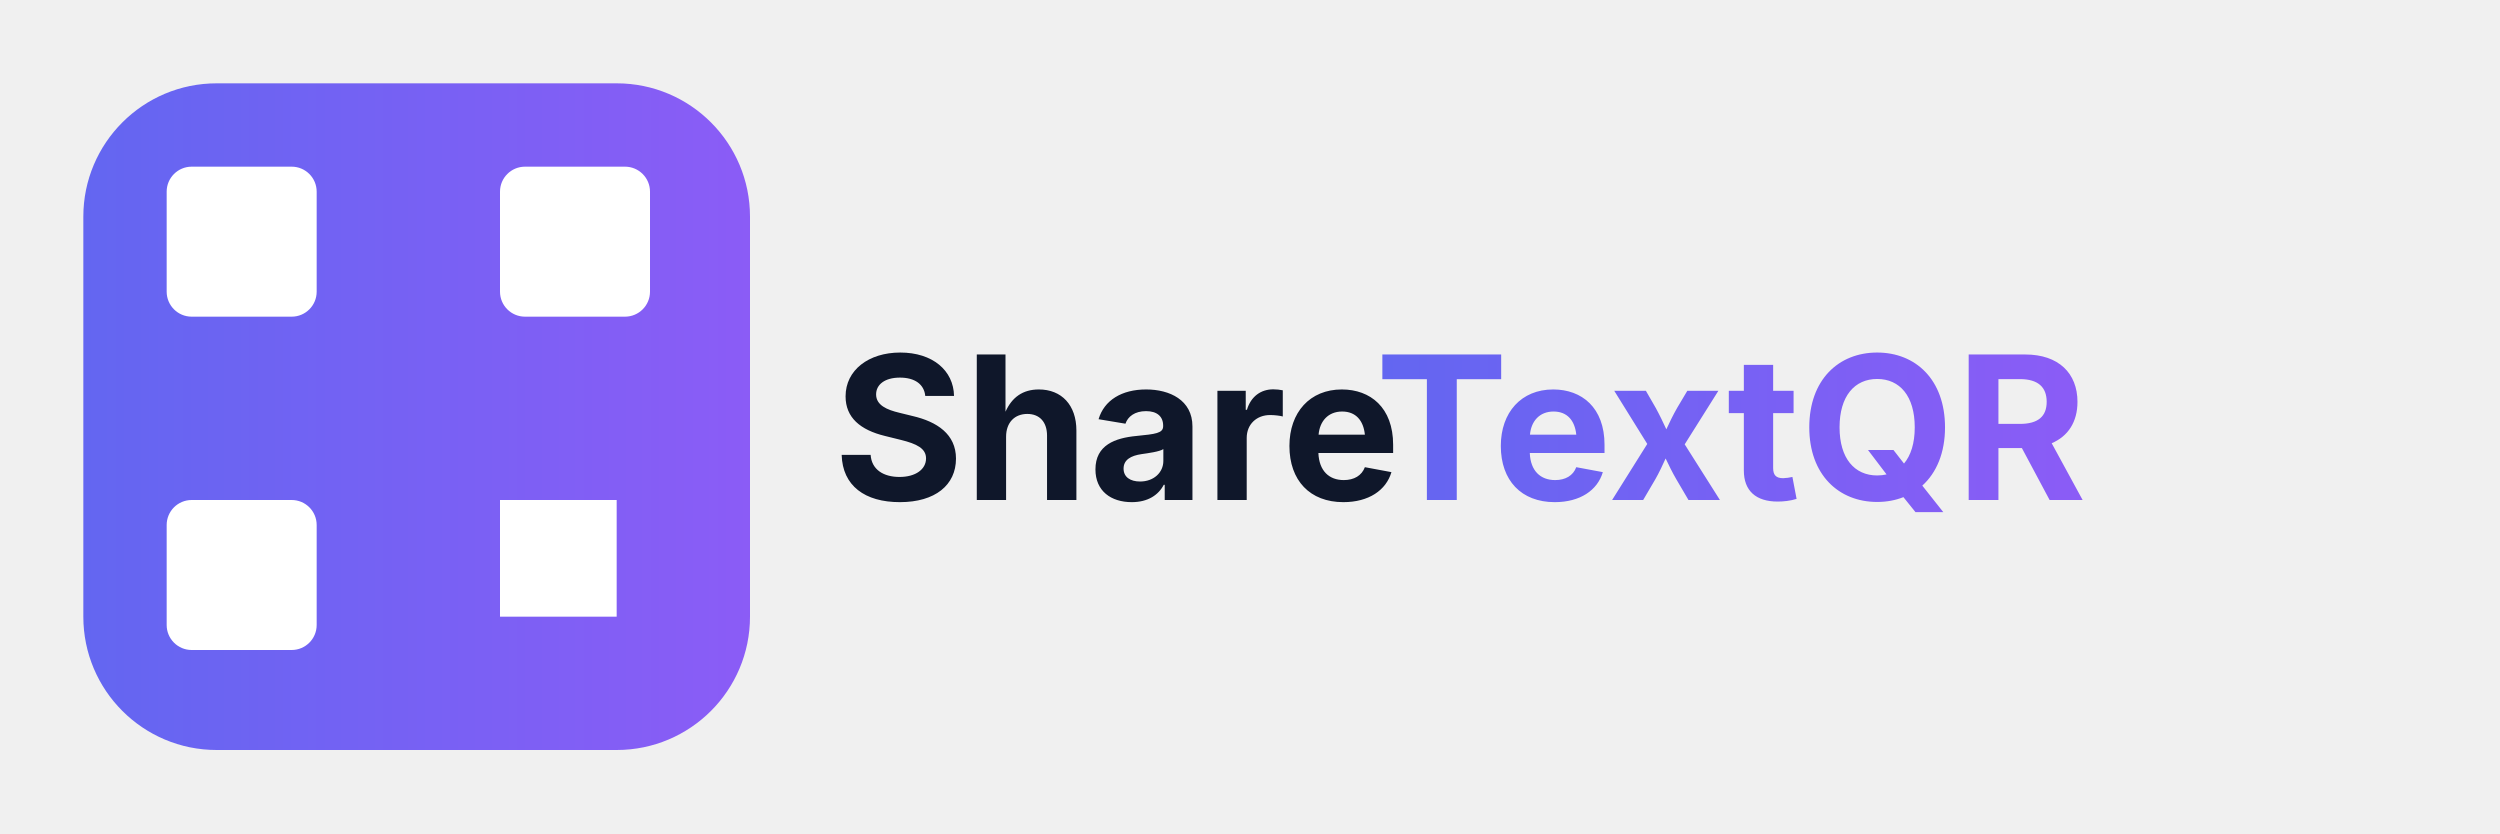
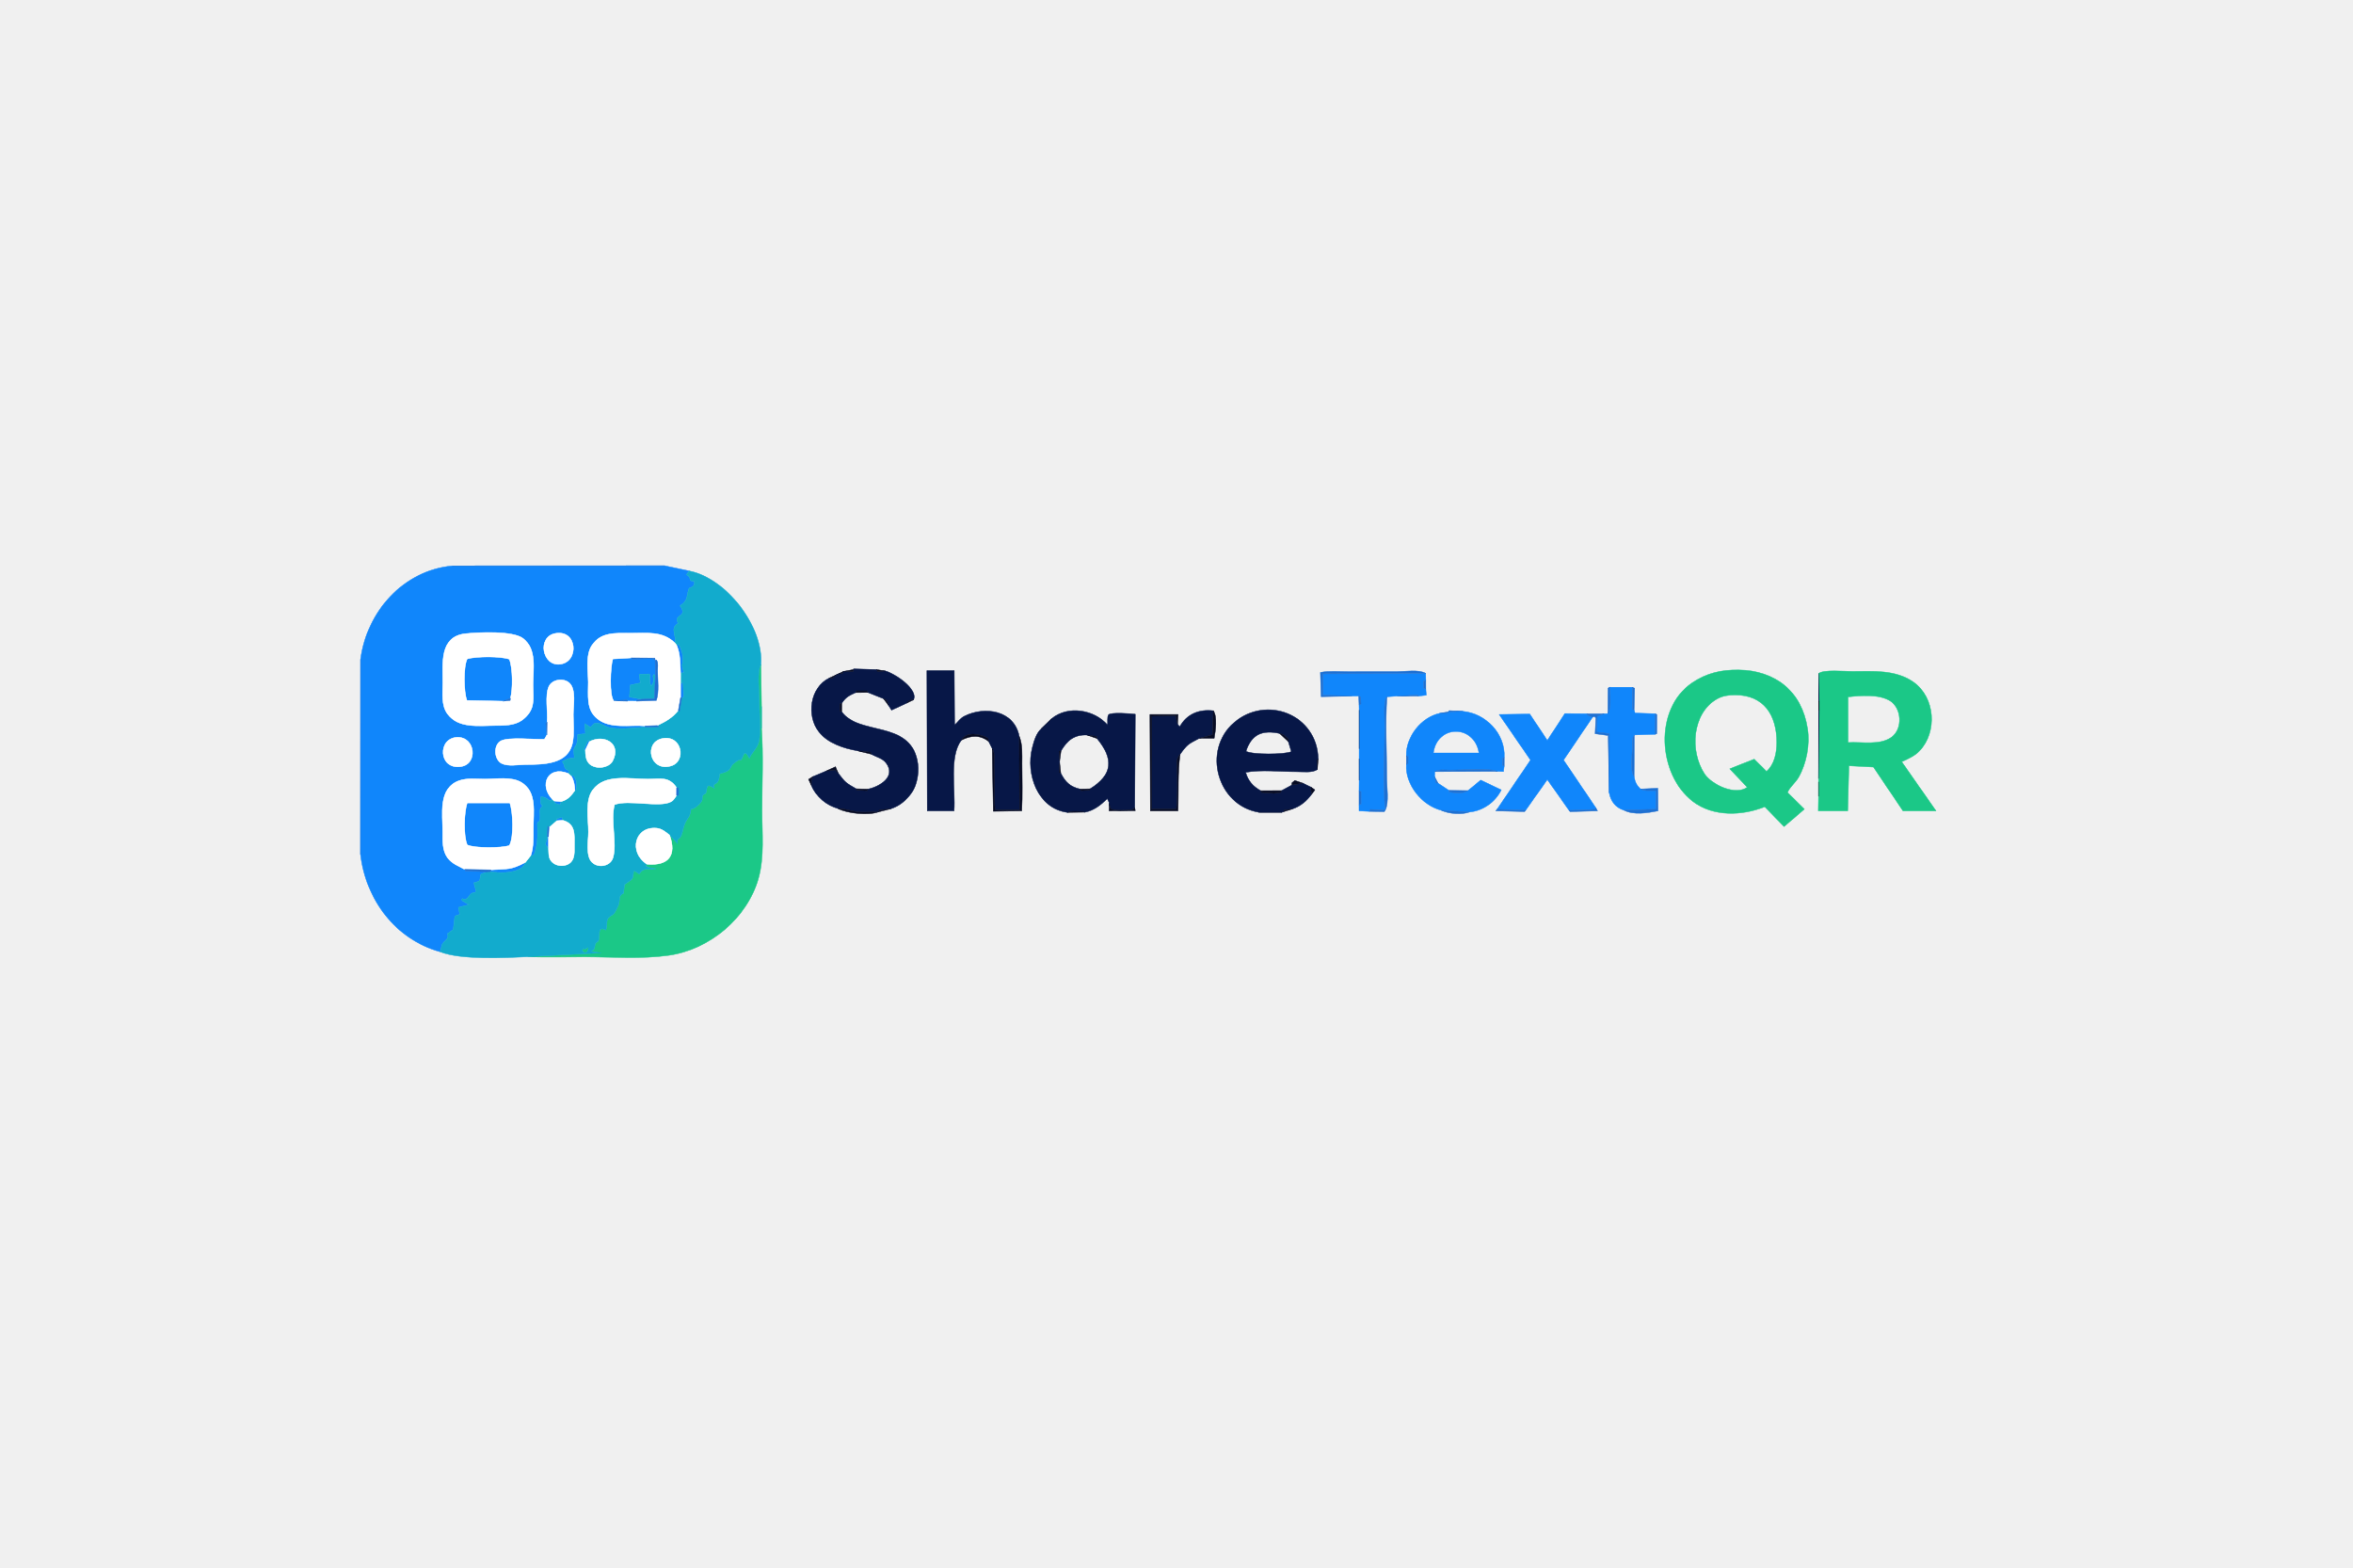
- <svg xmlns="http://www.w3.org/2000/svg" width="600" height="200" viewBox="0 0 600 200">
-   <defs>
-     <linearGradient id="g2" x1="0" x2="1">
-       <stop offset="0" stop-color="#6366F1" />
-       <stop offset="1" stop-color="#8B5CF6" />
-     </linearGradient>
-   </defs>
-   <rect x="20" y="20" width="160" height="160" rx="32" fill="url(#g2)" />
-   <g transform="translate(40,40)" fill="#fff">
-     <rect x="0" y="0" width="36" height="36" rx="6" />
-     <rect x="0" y="80" width="36" height="36" rx="6" />
-     <rect x="80" y="0" width="36" height="36" rx="6" />
-     <rect x="80" y="80" width="28" height="28" />
-   </g>
-   <text x="200" y="120" font-family="Inter, system-ui, -apple-system, 'Segoe UI', Roboto, 'Helvetica Neue', Arial" font-size="48" font-weight="700" fill="#0f172a">Share</text>
-   <text x="330" y="120" font-family="Inter, system-ui, -apple-system, 'Segoe UI', Roboto, 'Helvetica Neue', Arial" font-size="48" font-weight="700" fill="url(#g2)">TextQR</text>
+ <svg xmlns="http://www.w3.org/2000/svg" viewBox="0 0 1342 894" width="1342" height="894">
+   <path d="M258.01 322.73C298.4 322.71 338.78 322.69 379.17 322.68C383.83 323.67 388.49 324.67 393.14 325.66C392.6 326.36 392.05 327.06 391.5 327.76C395.07 329.66 392 331.53 395.85 331.5C396.48 333.53 395.34 334.76 393 335.5C391.28 340.04 392.79 342.26 387.86 345.5C392.72 352.38 383.68 349.97 386.78 355.5C381.67 358.19 386.27 363.18 384.84 366.59C377.65 359.78 368.85 361.15 359.5 361.13C351.25 361.11 342.71 360.32 337.58 368.09C333.85 373.74 335.46 382.74 335.5 389.13C335.55 396.47 334.21 404.8 340.64 409.91C348.27 415.98 359.07 413.21 368 414.04C368 414.27 368 414.51 368 414.74C361.73 415.12 354.74 416.04 348.5 415.2C345.86 414.84 343.73 412.97 341.18 412.5C337.65 411.84 338.02 414.73 336.54 414.6C336.29 414.58 334.04 412.91 333.5 412.68C333.64 414.62 333.77 416.56 333.91 418.5C332.44 418.62 330.97 418.75 329.5 418.87C329.41 420.68 329.45 422.52 328.9 424.26C328.55 425.39 327.44 426.39 327.3 427.58C327.11 429.18 327.66 430.86 327.46 432.5C324.63 432.02 323.01 433.16 320.5 434.45C321.96 435.64 321.43 436.67 322.31 438.16C322.8 439 324.69 439.22 324.72 440.38C324.73 441.05 324.27 440.58 324.06 441.11C312.53 436.45 307.09 447.8 315.12 456C312.44 457.64 312.81 454.56 308.5 454.45C308.49 455.69 308.23 457.17 308.48 458.39C308.53 458.61 309.38 459.5 309.38 459.55C309.37 459.78 308.22 461.02 308.09 461.52C307.53 463.64 308.56 466.23 307.7 468.26C307.46 468.83 307.12 468.3 306.47 469.5C306.58 474.23 306.86 479.51 305.61 484.1C305.02 486.26 304.73 488.52 302.73 487.91C304.41 482.89 304.16 477.78 304.17 472.5C304.18 463.56 306.43 451.56 297.3 446.2C291.51 442.79 282.93 444.35 276.5 444.35C271.68 444.35 266.31 443.61 261.71 445.3C249.75 449.69 252.51 464.46 252.49 474.55C252.49 479.62 252.16 484.92 255.27 489.26C257.76 492.75 261.71 493.93 265.05 495.87C265.2 496.15 265.35 496.44 265.5 496.73C269.69 496.89 273.88 497.06 278.08 497.23C276.82 497.65 275.57 498.08 274.32 498.5C272.99 502.2 275.19 502.23 270.24 503.5C270.69 505.17 271.13 506.83 271.57 508.5C270.53 509.55 270.08 508.83 268.95 509.54C267.62 510.39 267.02 512.36 265.5 512.86C264.87 513.07 263.95 512.43 263.59 512.57C263.29 512.69 263.52 513.45 263.5 513.66C264.83 514.45 266.17 515.24 267.5 516.03C265.5 516.52 263.5 517.01 261.5 517.5C261.73 518.83 261.96 520.17 262.19 521.5C261.26 521.83 260.33 522.17 259.4 522.5C259.1 525.05 258.8 527.59 258.5 530.14C257.4 530.92 256.31 531.71 255.21 532.5C256.28 535.66 253.92 536.01 252.22 538.5C251.81 539.95 251.41 541.4 251 542.85C225.42 535.75 208.61 513.01 205.61 487.27C205.63 450.2 205.64 413.13 205.65 376.05C209.17 348.97 229.91 325.32 258.01 322.73ZM265.59 361.39C250.43 362.97 252.61 378.45 252.55 389.5C252.52 395.37 251.56 402.23 255.27 407.25C261.47 415.66 273.43 413.83 282.5 413.8C287.53 413.79 293.03 413.85 297.41 410.97C300.17 409.15 302.59 406.27 303.51 403.05C304.61 399.16 304 394.52 304.01 390.5C304.03 381.8 306.32 370.16 298.33 364.13C292.38 359.65 273.1 360.61 265.59 361.39ZM316.58 361.29C306.27 363.28 309.16 380.11 319.45 378.84C330.54 377.47 329.35 358.82 316.58 361.29ZM388.17 384C387.82 378.25 388.16 373.34 385.88 367.94C386.28 367.79 386.68 367.65 387.08 367.5C389.22 371.2 390.23 375.38 389 379.5C389.33 380.83 389.67 382.17 390 383.5C389.39 383.67 388.78 383.83 388.17 384ZM291.11 398.29C289.69 398.84 288.28 399.38 286.87 399.93C280.02 399.79 273.17 399.64 266.32 399.5C264.46 395.04 264.2 379.95 266.5 375.76C271.73 374.32 285.46 374.19 290.5 375.98C292.48 380.81 292.56 393.33 291.11 398.29ZM360 375.22C360.17 375.48 360.33 375.74 360.5 376C364.17 375.84 367.83 375.68 371.5 375.53C372.22 375.8 372.94 376.08 373.66 376.36C373.72 379.28 373.77 382.19 373.83 385.11C372.36 384.48 373.02 384.59 372.41 385.5C372.88 388.1 373.01 389.2 371.5 391.31C370.06 389.43 371.01 386.91 370.5 384.39C368.52 384.42 366.54 384.46 364.56 384.5C364.78 386.17 364.99 387.83 365.21 389.5C363.3 389.91 361.4 390.31 359.5 390.72C359.32 392.98 359.14 395.24 358.96 397.5C361.32 397.94 363.68 398.37 366.04 398.81C365.19 398.92 364.35 399.04 363.5 399.15C363.33 399.4 363.17 399.66 363 399.92C361.33 399.92 359.67 399.91 358 399.91C357.83 399.68 357.67 399.44 357.5 399.21C355.02 399.38 352.53 399.54 350.05 399.71C347.35 396.58 348.17 380.04 349.5 375.83C353 375.62 356.5 375.42 360 375.22ZM813.09 384C813.12 385.33 813.15 386.67 813.18 388C812.76 388.17 812.35 388.33 811.94 388.5C811.97 389.83 812 391.17 812.03 392.5C812.41 392.67 812.8 392.83 813.19 393C813.28 394.17 813.37 395.33 813.46 396.5C811.97 396.67 810.49 396.84 809 397.01C808.83 396.81 808.67 396.61 808.5 396.41C804.63 396.6 800.77 396.79 796.9 396.98C794.94 397.13 792.98 397.27 791.02 397.42C788.77 399.82 789.83 410.58 789.81 414.5C789.71 430.16 788.57 446.51 790.06 462.06C787.21 461.93 784.35 461.8 781.5 461.67C781.33 462.04 781.17 462.42 781 462.79C779.05 462.7 777.1 462.6 775.14 462.5C775.14 461.33 775.13 460.17 775.13 459C775.5 458.83 775.88 458.67 776.26 458.5C776.26 456.17 776.25 453.83 776.25 451.5C775.88 451.33 775.5 451.17 775.13 451C775.15 449 775.17 447 775.19 445C775.19 440.95 775.19 436.9 775.18 432.84C775.19 430.9 775.19 428.95 775.19 427C775.19 419.68 775.19 412.35 775.19 405.03C775.17 404.02 775.15 403.01 775.13 402C775.49 401.83 775.85 401.67 776.21 401.5C776.15 400.17 776.09 398.83 776.03 397.5C775.66 397.32 775.29 397.14 774.93 396.96C773.62 396.97 772.31 396.98 771 396.99C765.5 396.81 760 396.62 754.5 396.44C754.5 392.39 754.5 388.35 754.5 384.3C774.03 384.2 793.56 384.1 813.09 384ZM312 411.86C311.77 412.07 311.53 412.29 311.3 412.5C311.51 414.71 311.72 416.92 311.92 419.14C311.45 419.95 310.97 420.77 310.5 421.59C304.56 421.87 290.68 420.23 285.89 422.44C281.27 424.57 281.7 433.23 286.07 435.42C289.81 437.31 295.44 436.14 299.5 436.1C309.64 436 324.23 436.27 326.64 423.26C327.58 418.17 326.99 412.65 326.98 407.5C326.97 402.56 328.75 393.39 324.84 389.64C321.56 386.48 315 387.38 313.03 391.52C310.64 396.55 312.58 406.11 312 411.86ZM388.86 398.06C388.63 398 388.4 397.95 388.16 397.89C388.16 395.26 388.16 392.63 388.16 390C388.61 389.67 389.05 389.33 389.5 389C389.67 391.83 389.83 394.67 390 397.5C389.62 397.69 389.24 397.87 388.86 398.06ZM918 391.97C922.33 391.98 926.67 391.98 931 391.99C931.01 396.16 931.02 400.33 931.02 404.5C931.34 404.67 931.65 404.83 931.97 405C932.15 405.56 932.32 406.13 932.5 406.69C936.33 406.82 940.17 406.95 944 407.08C944 410.99 944 414.9 944 418.81C940.02 418.93 936.04 419.06 932.07 419.19C930.78 420.9 931 423.01 931.03 425.5C931.08 430.46 929.42 439.01 931.98 443C932.53 446.11 933.39 447.83 935.64 450.01C938.18 451.34 941.34 450.9 944.5 450.96C944.51 454.47 944.53 457.99 944.54 461.5C938.39 461.69 932.25 461.88 926.1 462.07C921.48 460.69 918.56 456.81 917.8 452.13C917.82 440.92 917.84 429.71 917.86 418.5C915.41 418.17 912.96 417.83 910.51 417.5C910.67 414.5 910.84 411.5 911 408.5C912.33 408.04 913.67 407.57 915 407.11C915.68 407.07 916.35 407.04 917.03 407C919.13 403.37 918.24 396.45 918 391.97ZM826.04 406C828.76 405.89 831.49 405.79 834.21 405.69C847.28 406.8 858.74 418.52 857.91 432C857.62 432.17 857.34 432.33 857.05 432.5C857.04 433.83 857.02 435.17 857 436.5C857.3 436.67 857.59 436.83 857.89 437C857.76 438.02 857.63 439.04 857.5 440.05C856.36 440.02 855.22 439.98 854.09 439.94C849.21 437.85 833.71 439.21 827.5 439.2C824.49 439.2 820.6 438.55 818.3 440.09C818.27 441.05 818.24 442 818.21 442.96C818.47 444.14 818.73 445.32 818.99 446.5C819.39 446.56 819.78 446.63 820.17 446.69C822.24 448.06 824.31 449.43 826.38 450.79C826.42 451.11 826.46 451.42 826.5 451.73C830.4 452.37 833.93 452.86 837.25 450.92C839.67 448.93 842.08 446.93 844.5 444.93C848.42 446.79 852.33 448.64 856.25 450.5C852.92 457.38 845.79 462.46 838.2 463.15C832.81 462.82 827.42 462.49 822.03 462.16C811 459.35 801.36 447.59 802.11 436C802.42 435.83 802.73 435.67 803.05 435.5C803.07 434.17 803.08 432.83 803.1 431.5C802.77 431.33 802.44 431.17 802.1 431C801.82 420.17 810.53 409.13 821.09 406.85C822.56 406.83 824.03 406.81 825.5 406.79C825.68 406.53 825.86 406.26 826.04 406ZM905 407.09C905.17 407.36 905.33 407.63 905.5 407.89C906.42 408.3 907.33 408.71 908.25 409.12C902.75 417.25 897.26 425.37 891.77 433.5C897.93 442.61 904.08 451.71 910.23 460.82C909.99 461.1 909.74 461.37 909.5 461.64C904.63 461.83 899.76 462.01 894.89 462.19C890.76 456.34 886.63 450.49 882.5 444.64C878.38 450.47 874.25 456.31 870.13 462.14C864.7 461.95 859.27 461.77 853.84 461.58C860.2 452.22 866.55 442.86 872.91 433.5C866.95 424.83 861 416.17 855.04 407.5C860.86 407.42 866.68 407.33 872.5 407.25C875.83 412.26 879.17 417.27 882.5 422.28C885.83 417.18 889.17 412.08 892.5 406.97C896.67 407.01 900.83 407.05 905 407.09ZM843.5 429.45C840.9 413.14 819.76 413.11 817.5 429.45C826.17 429.45 834.83 429.45 843.5 429.45ZM260.6 420.51C249.56 421.08 250.06 438.78 262.5 437.3C272.98 436.05 271.13 419.96 260.6 420.51ZM336.13 423.02C335.37 424.6 334.6 426.19 333.84 427.78C333.56 427.68 333.28 427.59 333 427.5C333.83 425.69 334.67 423.89 335.5 422.08C335.71 422.39 335.92 422.71 336.13 423.02ZM327.9 450.87C327.7 447.79 327.49 445.64 326.02 442.9C326.18 442.55 326.34 442.2 326.5 441.84C329.23 444.7 329.05 446.66 328.59 450.5C328.36 450.62 328.13 450.74 327.9 450.87ZM316.06 456.85C317.37 456.95 318.69 457.06 320 457.16C319.83 457.78 319.67 458.39 319.5 459C318.5 458.7 317.5 458.41 316.5 458.11C316.35 457.69 316.2 457.27 316.06 456.85ZM290.77 457.96C292.61 463.07 293.18 477.59 290.5 482.24C285.95 483.78 270.81 483.86 266.5 481.9C264.26 477.05 264.59 462.99 266.5 457.96C274.59 457.96 282.68 457.96 290.77 457.96ZM321 467.85C319.88 467.93 318.76 468 317.64 468.08C317.6 467.72 317.55 467.36 317.5 467C318.5 466.67 319.5 466.33 320.5 466C320.67 466.62 320.83 467.23 321 467.85ZM312.09 477C312.34 477.06 312.58 477.12 312.82 477.17C312.82 479.45 312.82 481.72 312.83 484C312.22 483.17 311.61 482.33 311 481.5C311.43 480.17 311.87 478.83 312.3 477.5C312.23 477.33 312.16 477.17 312.09 477ZM299.71 491.85C297.78 498.24 285.08 498.32 279.7 497.1C279.8 496.77 279.9 496.45 280 496.12C289.85 495.39 290.79 496.4 299.71 491.85Z" fill="#1086fb" fill-rule="evenodd" stroke="#1086fb" stroke-width="0.25" stroke-linejoin="round" />
+   <path d="M433.98 379C434.1 387 434.21 395 434.32 403C434.32 407.14 434.32 411.29 434.32 415.43C435.45 430.97 434.6 446.91 434.61 462.5C434.61 475.18 436.04 488.8 432.53 501.13C426.08 523.73 404.69 541.57 381.47 544.89C365.81 547.13 349.31 545.79 333.5 545.79C322.71 545.79 311.86 546.09 301.08 545.7C314.97 544.96 328.87 544.23 342.76 543.5C342 543.29 337.58 542.97 337.44 542.5C337.32 542.12 338.15 542.11 338.42 541.81C339.5 540.62 338.97 539.46 339.67 538.11C340.04 537.41 341.11 537.18 341.39 536.4C342.32 533.75 340.52 527.73 345.5 530.48C346.56 528.36 345.68 526 346.65 524.06C347.43 522.51 349.37 522.13 350.32 520.85C351.06 519.85 352.33 517.4 352.75 516.24C353.86 513.17 352.44 510.91 355.61 509.5C355.81 507.83 356 506.17 356.2 504.5C361.41 500.69 360.68 502.4 361.5 496.48C362.55 497.16 363.6 497.83 364.65 498.5C366.63 494.6 370.27 496.03 374.24 495.5C373.08 495.29 368.8 495.08 368.32 493.58C368.17 493.1 368.83 493.21 368.88 492.87C381.39 494.03 386.03 487.94 381.92 476.27C383.45 477.89 384.97 479.5 386.5 481.12C385.75 477.75 387.66 479.19 388.69 476.22C389.39 474.19 389.74 471.95 390.53 469.99C391.95 466.44 393.68 466.17 394.08 461.5C396.19 461.52 399.79 458.08 400.41 456.46C400.64 455.88 400.39 454.84 400.65 454.1C401.07 452.88 402.31 452.91 402.61 452.22C403.66 449.82 402.03 446.1 407.5 449.58C407.33 449.05 406.9 448.33 407.19 447.75C407.56 447 408.53 446.92 409.05 446.31C410.21 444.96 410.21 442.97 410.5 441.36C412.46 440.64 414.77 440.32 416.18 438.65C417 437.68 417.17 436.48 418.22 435.66C419.01 435.03 420.75 433.68 421.56 433.31C421.85 433.17 422.23 433.69 422.49 433.51C423.46 432.81 423.96 429.92 424.81 429.56C425.76 429.15 427.05 431.94 427.42 432.5C428.63 429.33 431.76 426.88 432.71 423.34C434.26 417.53 433 405.92 433 399.5C433 394.5 431.67 382.72 433.98 379ZM1019.5 452C1022.7 455.17 1025.91 458.33 1029.11 461.5C1025.24 464.82 1021.37 468.13 1017.5 471.45C1013.83 467.68 1010.17 463.91 1006.5 460.14C993.69 465.31 977.12 466.01 965.47 457.06C945.47 441.71 943.11 404.5 965.02 389.51C973.27 383.86 981.62 382.01 991.5 382.11C1012.62 382.32 1027.67 394.46 1030.92 415.54C1032.33 424.7 1030.4 435.24 1025.82 443.31C1024.07 446.38 1020.73 448.88 1019.5 452ZM1037.18 454.14C1037.18 451.43 1037.18 448.71 1037.18 446C1037.18 445.33 1037.18 444.67 1037.17 444C1037.3 431 1037.43 418 1037.56 405C1037.56 403.33 1037.55 401.67 1037.55 400C1037.44 394.7 1037.34 389.41 1037.23 384.11C1040.08 381.78 1052.04 382.97 1056.5 382.95C1068.31 382.92 1081.18 381.82 1091.36 389.06C1103.75 397.88 1105.06 417.42 1094.76 428.29C1091.99 431.22 1088.18 432.79 1084.63 434.5C1091.15 443.83 1097.68 453.17 1104.21 462.5C1097.92 462.5 1091.64 462.5 1085.35 462.5C1079.74 454.17 1074.12 445.84 1068.5 437.51C1063.83 437.27 1059.17 437.02 1054.5 436.78C1054.27 445.35 1054.05 453.93 1053.82 462.5C1048.23 462.5 1042.64 462.5 1037.05 462.5C1037.09 459.71 1037.14 456.93 1037.18 454.14ZM1007.5 439.94C1012.08 436.05 1013.35 429.29 1013.36 423.5C1013.39 407.96 1006.05 396.33 989.5 396.37C985.83 396.38 982.45 396.83 979.21 398.68C964.99 406.85 963.65 428.5 972.14 441.35C976.3 447.65 989.92 453.94 996.5 449C993.18 445.5 989.86 442 986.53 438.5C991.19 436.66 995.84 434.82 1000.5 432.98C1002.83 435.3 1005.17 437.62 1007.5 439.94ZM1053.99 423.5C1061.82 422.99 1072.15 425.32 1078.87 420.4C1085.39 415.63 1084.65 403.79 1077.83 399.65C1071.55 395.83 1060.94 396.69 1053.99 397.5C1053.99 406.17 1053.99 414.83 1053.99 423.5ZM335.5 540C335.92 543.39 333.27 544.27 332.25 542.31C331.77 541.4 332.61 541.88 332.5 541C334.17 541.49 334.05 541.39 335.5 540Z" fill="#1bc887" fill-rule="evenodd" stroke="#1bc887" stroke-width="0.25" stroke-linejoin="round" />
+   <path d="M393.14 325.66C414.35 329.8 435.62 357.53 433.98 379C431.67 382.72 433 394.5 433 399.5C433 405.92 434.26 417.53 432.71 423.34C431.76 426.88 428.63 429.33 427.42 432.5C427.05 431.94 425.76 429.15 424.81 429.56C423.96 429.92 423.46 432.81 422.49 433.51C422.23 433.69 421.85 433.17 421.56 433.31C420.75 433.68 419.01 435.03 418.22 435.66C417.17 436.48 417 437.68 416.18 438.65C414.77 440.32 412.46 440.64 410.5 441.36C410.21 442.97 410.21 444.96 409.05 446.31C408.53 446.92 407.56 447 407.19 447.75C406.9 448.33 407.33 449.05 407.5 449.58C402.03 446.1 403.66 449.82 402.61 452.22C402.31 452.91 401.07 452.88 400.65 454.1C400.39 454.84 400.64 455.88 400.41 456.46C399.79 458.08 396.19 461.52 394.08 461.5C393.68 466.17 391.95 466.44 390.53 469.99C389.74 471.95 389.39 474.19 388.69 476.22C387.66 479.19 385.75 477.75 386.5 481.12C384.97 479.5 383.45 477.89 381.92 476.27C379.69 474.56 377.39 472.6 374.45 472.34C361.9 471.23 358.48 486.03 368.88 492.87C368.83 493.21 368.17 493.1 368.32 493.58C368.8 495.08 373.08 495.29 374.24 495.5C370.27 496.03 366.63 494.6 364.65 498.5C363.6 497.83 362.55 497.16 361.5 496.48C360.68 502.4 361.41 500.69 356.2 504.5C356 506.17 355.81 507.83 355.61 509.5C352.44 510.91 353.86 513.17 352.75 516.24C352.33 517.4 351.06 519.85 350.32 520.85C349.37 522.13 347.43 522.51 346.65 524.06C345.68 526 346.56 528.36 345.5 530.48C340.52 527.73 342.32 533.75 341.39 536.4C341.11 537.18 340.04 537.41 339.67 538.11C338.97 539.46 339.5 540.62 338.42 541.81C338.15 542.11 337.32 542.12 337.44 542.5C337.58 542.97 342 543.29 342.76 543.5C328.87 544.23 314.97 544.96 301.08 545.7C288.03 546.31 262.72 547.61 251 542.85C251.41 541.4 251.81 539.95 252.22 538.5C253.92 536.01 256.28 535.66 255.21 532.5C256.31 531.71 257.4 530.92 258.5 530.14C258.8 527.59 259.1 525.05 259.4 522.5C260.33 522.17 261.26 521.83 262.19 521.5C261.96 520.17 261.73 518.83 261.5 517.5C263.5 517.01 265.5 516.52 267.5 516.03C266.17 515.24 264.83 514.45 263.5 513.66C263.52 513.45 263.29 512.69 263.59 512.57C263.95 512.43 264.87 513.07 265.5 512.86C267.02 512.36 267.62 510.39 268.95 509.54C270.08 508.83 270.53 509.55 271.57 508.5C271.13 506.83 270.69 505.17 270.24 503.5C275.19 502.23 272.99 502.2 274.32 498.5C275.57 498.08 276.82 497.65 278.08 497.23C278.62 497.18 279.16 497.14 279.7 497.1C285.08 498.32 297.78 498.24 299.71 491.85C300.72 490.54 301.73 489.23 302.73 487.91C304.73 488.52 305.02 486.26 305.61 484.1C306.86 479.51 306.58 474.23 306.47 469.5C307.12 468.3 307.46 468.83 307.7 468.26C308.56 466.23 307.53 463.64 308.09 461.52C308.22 461.02 309.37 459.78 309.38 459.55C309.38 459.5 308.53 458.61 308.48 458.39C308.23 457.17 308.49 455.69 308.5 454.45C312.81 454.56 312.44 457.64 315.12 456C315.43 456.28 315.74 456.57 316.06 456.85C316.2 457.27 316.35 457.69 316.5 458.11C317.5 458.41 318.5 458.7 319.5 459C319.67 458.39 319.83 457.78 320 457.16C323.98 456.09 325.58 454.04 327.9 450.87C328.13 450.74 328.36 450.62 328.59 450.5C329.05 446.66 329.23 444.7 326.5 441.84C326.34 442.2 326.18 442.55 326.02 442.9C325.37 442.3 324.72 441.71 324.06 441.11C324.27 440.58 324.73 441.05 324.72 440.38C324.69 439.22 322.8 439 322.31 438.16C321.43 436.67 321.96 435.64 320.5 434.45C323.01 433.16 324.63 432.02 327.46 432.5C327.66 430.86 327.11 429.18 327.3 427.58C327.44 426.39 328.55 425.39 328.9 424.26C329.45 422.52 329.41 420.68 329.5 418.87C330.97 418.75 332.44 418.62 333.91 418.5C333.77 416.56 333.64 414.62 333.5 412.68C334.04 412.91 336.29 414.58 336.54 414.6C338.02 414.73 337.65 411.84 341.18 412.5C343.73 412.97 345.86 414.84 348.5 415.2C354.74 416.04 361.73 415.12 368 414.74C370.58 414.66 373.15 414.58 375.73 414.5C375.43 414.28 375.13 414.05 374.83 413.83C379.79 411.34 383.33 409.68 386.9 405.08C387.1 405.31 387.3 405.55 387.5 405.78C387.95 403.21 388.41 400.63 388.86 398.06C389.24 397.87 389.62 397.69 390 397.5C389.83 394.67 389.67 391.83 389.5 389C389.05 389.33 388.61 389.67 388.16 390C388.16 388 388.16 386 388.17 384C388.78 383.83 389.39 383.67 390 383.5C389.67 382.17 389.33 380.83 389 379.5C390.23 375.38 389.22 371.2 387.08 367.5C386.68 367.65 386.28 367.79 385.88 367.94C385.53 367.49 385.19 367.04 384.84 366.59C386.27 363.18 381.67 358.19 386.78 355.5C383.68 349.97 392.72 352.38 387.86 345.5C392.79 342.26 391.28 340.04 393 335.5C395.34 334.76 396.48 333.53 395.85 331.5C392 331.53 395.07 329.66 391.5 327.76C392.05 327.06 392.6 326.36 393.14 325.66ZM373.83 385.11C373.62 389.57 373.42 394.04 373.22 398.5C370.82 398.6 368.43 398.71 366.04 398.81C363.68 398.37 361.32 397.94 358.96 397.5C359.14 395.24 359.32 392.98 359.5 390.72C361.4 390.31 363.3 389.91 365.21 389.5C364.99 387.83 364.78 386.17 364.56 384.5C366.54 384.46 368.52 384.42 370.5 384.39C371.01 386.91 370.06 389.43 371.5 391.31C373.01 389.2 372.88 388.1 372.41 385.5C373.02 384.59 372.36 384.48 373.83 385.11ZM434.32 403C434.32 407.14 434.32 411.29 434.32 415.43C434.32 411.29 434.32 407.14 434.32 403ZM336.13 423.02C335.92 422.71 335.71 422.39 335.5 422.08C334.67 423.89 333.83 425.69 333 427.5C333.28 427.59 333.56 427.68 333.84 427.78C333.95 430.52 334 433.36 336 435.5C339.26 438.99 347.17 438.34 349.45 433.96C354.66 423.93 344.34 418.52 336.13 423.02ZM377.63 421.22C367.11 423.48 370.53 440.18 382.44 436.94C391.9 434.37 388.87 418.8 377.63 421.22ZM385.88 453.71C386.25 453.64 386.63 453.57 387 453.5C387 452.17 387 450.83 387 449.5C386.63 449.41 386.27 449.31 385.9 449.22C381.34 442.69 376.87 444.34 369.5 444.36C359.37 444.38 344.87 441.11 338.03 450.57C333.54 456.78 335.61 467.26 335.61 474.5C335.61 479.28 333.89 488.15 337.67 491.84C341.15 495.25 348.12 494.16 349.6 489.22C352.09 480.92 348.01 468.05 350.5 458.94C358.42 455.87 376.15 460.83 382.72 457.26C384.17 456.47 384.98 454.98 385.88 453.71ZM317.64 468.08C316.13 469.39 314.62 470.69 313.11 472C312.91 471.75 312.7 471.5 312.5 471.25C312.36 473.17 312.23 475.09 312.09 477C312.16 477.17 312.23 477.33 312.3 477.5C311.87 478.83 311.43 480.17 311 481.5C311.61 482.33 312.22 483.17 312.83 484C312.95 485.69 312.83 487.61 313.34 489.23C314.87 494.07 321.93 495.09 325.41 491.93C327.91 489.65 327.6 485.57 327.61 482.5C327.63 475.9 328.38 469.95 321 467.85C320.83 467.23 320.67 466.62 320.5 466C319.5 466.33 318.5 466.67 317.5 467C317.55 467.36 317.6 467.72 317.64 468.08ZM335.5 540C334.05 541.39 334.17 541.49 332.5 541C332.61 541.88 331.77 541.4 332.25 542.31C333.27 544.27 335.92 543.39 335.5 540Z" fill="#12abcd" fill-rule="evenodd" stroke="#12abcd" stroke-width="0.25" stroke-linejoin="round" />
+   <path d="M500 381.9C500.17 382.27 500.33 382.63 500.5 383C501.99 382.9 503.48 382.81 504.97 382.71C510.18 383.96 524.02 393.23 520.98 399.18C518.84 399.28 518.31 399.33 517.1 401.03C514.23 402.36 511.37 403.7 508.5 405.03C507.88 404.07 507.27 403.12 506.65 402.16C506.3 400.02 505.93 399.32 503.86 398.48C500.91 397.3 497.95 396.12 495 394.94C494.83 394.62 494.67 394.31 494.5 394C492.5 394 490.5 394 488.5 394C488.33 394.34 488.17 394.68 488 395.01C484.27 396.66 482.35 397.71 480.08 401.14C479.72 401.26 479.36 401.38 479 401.5C479 402.83 479 404.17 479 405.5C479.35 405.63 479.69 405.77 480.04 405.9C489.92 419.63 518.35 410.88 523.12 433.48C523.75 436.49 523.85 439.52 523.4 442.56C522.78 446.86 521.38 450.71 518.53 454.03C515.62 457.42 512.34 459.9 508.1 461.29C505.9 461.53 503.7 461.76 501.5 462C501.34 462.36 501.17 462.73 501.01 463.09C496.92 462.94 492.54 463.53 488.5 462.97C484.96 462.48 481.67 461.09 478.05 461.2C471.39 459.33 465.4 454.44 462.78 447.98C462.79 446.82 462.79 445.66 462.8 444.5C463.1 443.97 463.39 443.44 463.69 442.91C466.13 441.87 468.58 440.84 471.03 439.8C472.85 439.57 474.68 439.33 476.5 439.1C477.02 439.72 477.53 440.33 478.05 440.95C482.16 446.33 482.39 446.52 488.35 449.88C488.4 450.12 488.45 450.37 488.5 450.61C490.5 450.74 492.5 450.87 494.5 451C494.67 450.69 494.83 450.38 495 450.06C501.41 448.76 511.36 443.09 505.36 435.17C503.29 432.44 499.6 431.67 496.8 430.11C496.7 429.74 496.6 429.37 496.5 429C494.03 428.74 491.56 428.48 489.08 428.22C481.33 426.94 472.06 423.85 467.04 417.43C459.81 408.18 461.95 392.06 472.94 386.73C473.46 386.78 473.98 386.82 474.5 386.87C475.5 386.08 476.5 385.3 477.5 384.51C478.5 384.34 479.5 384.17 480.5 384C480.69 383.65 480.87 383.29 481.06 382.94C482.87 382.96 484.69 382.98 486.5 383C486.67 382.61 486.83 382.22 487 381.84C486.93 381.72 486.86 381.61 486.78 381.5C491.19 381.63 495.59 381.77 500 381.9ZM581.29 419.92C581.36 433.94 581.43 447.97 581.5 462C576.83 462 572.17 462 567.5 462C566.9 453.95 567.5 445.65 567 437.5C566.78 433.97 567.82 429.8 565.94 427C565.25 425.63 564.56 424.25 563.87 422.88C563.75 422.25 563.62 421.63 563.5 421C559.27 418.63 551.13 416.86 548.38 422.1C541.13 431.41 545.07 450.8 544.15 462.5C539.06 462.5 533.97 462.5 528.87 462.5C528.8 435.83 528.73 409.17 528.65 382.5C533.85 382.5 539.05 382.5 544.25 382.5C544.32 392.83 544.38 403.17 544.45 413.5C546.35 411.81 547.59 409.7 549.98 408.49C561.71 402.53 578.48 405.19 581.29 419.92ZM1037.23 384.11C1037.34 389.41 1037.44 394.7 1037.55 400C1037.45 400 1037.34 400 1037.24 400C1037.24 394.7 1037.23 389.41 1037.23 384.11ZM647.2 460.69C646.63 461.13 646.07 461.56 645.5 462C643.23 462 634.71 462.71 633.43 461.09C632.87 460.38 632.82 458.71 632.64 457.83C632.27 457.06 631.89 456.28 631.51 455.5C627.93 459.06 623.94 462.26 618.9 463.24C615.32 462.88 612.22 462.32 608.76 463.37C591.76 461.14 584.87 441.39 588.76 426.43C589.77 422.54 590.91 418.43 593.89 415.63C595.85 413.73 597.81 411.83 599.77 409.93C609.03 402.1 624.19 404.77 631.69 413.5C631.81 412.17 631.43 408.77 632.18 407.71C633.32 406.09 645.24 407.02 647.5 407.34C647.4 425.13 647.3 442.91 647.2 460.69ZM692 405.37C691.83 409.93 691.67 414.49 691.5 419.06C689.04 419.72 686.57 420.38 684.11 421.04C677.73 424.42 677.39 424.26 673.07 430.2C670.44 432.75 671.36 435.89 671.4 439.5C671.48 446.73 671.72 454.38 670.9 461.5C666.23 461.5 661.57 461.5 656.9 461.5C656.91 443.83 656.91 426.17 656.91 408.5C661.44 408.44 665.97 408.37 670.5 408.31C670.87 409.87 671.23 411.44 671.6 413C672.01 413.5 672.43 414 672.84 414.5C676.83 407.25 683.94 404.38 692 405.37ZM751.81 433C751.54 433.17 751.27 433.33 751 433.5C751.1 435.3 751.21 437.1 751.31 438.9C748.24 440.91 743.39 440.12 739.5 440.14C730.52 440.16 719.1 438.85 710.46 440.5C712.02 445.69 714.44 448.3 719 450.97C719.17 451.31 719.33 451.66 719.5 452C721.83 452.17 724.17 452.34 726.5 452.52C727.83 452.34 729.17 452.17 730.5 452C730.63 451.64 730.76 451.28 730.89 450.93C732.88 449.85 734.86 448.78 736.85 447.7C738.93 447.37 741.01 447.04 743.09 446.7C744.68 447.46 746.28 448.22 747.87 448.99C747.73 449.16 747.58 449.33 747.44 449.5C747.68 450.64 747.92 451.79 748.16 452.93C745.33 456.79 741.7 459.84 737.16 461.38C735.61 461.59 734.05 461.79 732.5 462C732.33 462.33 732.17 462.67 732 463C731.69 463.11 731.38 463.22 731.07 463.33C726.7 463.33 722.33 463.32 717.97 463.31C694.24 459.33 685.54 428.02 703.73 412.22C722.16 396.2 751.38 407.49 751.81 433ZM775.19 405.03C775.19 412.35 775.19 419.68 775.19 427C775.19 419.68 775.19 412.35 775.19 405.03ZM1037.24 405C1037.35 405 1037.45 405 1037.56 405C1037.43 418 1037.3 431 1037.17 444C1037.2 431 1037.22 418 1037.24 405ZM734.78 422.97C734.79 422.48 734.8 421.99 734.81 421.5C733.03 419.88 732.17 418.73 729.83 418.35C720.27 416.26 713.71 418.6 710.68 428.5C714.3 430.49 732.61 430.39 736.5 428.7C735.93 426.79 735.36 424.88 734.78 422.97ZM605.13 428.27C604.76 428.35 604.38 428.42 604 428.5C604.12 430.33 604.24 432.17 604.35 434C604.35 434.33 604.35 434.67 604.35 435C604.24 436.83 604.12 438.67 604 440.5C604.33 440.67 604.67 440.83 605 441C607.64 446.05 610.28 448.7 616 450.04C616.17 450.36 616.33 450.68 616.5 451C618.17 450.89 619.83 450.79 621.5 450.68C621.56 450.42 621.62 450.16 621.68 449.9C634.79 441.9 635.22 432.7 625.64 421.17C625.59 420.78 625.55 420.39 625.5 420C623.67 419.75 621.84 419.5 620.02 419.25C612.53 418.92 608.76 422.31 605.13 428.27ZM775.18 432.84C775.19 436.9 775.19 440.95 775.19 445C775.19 440.95 775.19 436.9 775.18 432.84Z" fill="#071747" fill-rule="evenodd" stroke="#071747" stroke-width="0.25" stroke-linejoin="round" />
+   <path d="M265.59 361.39C273.1 360.61 292.38 359.65 298.33 364.13C306.32 370.16 304.03 381.8 304.01 390.5C304 394.52 304.61 399.16 303.51 403.05C302.59 406.27 300.17 409.15 297.41 410.97C293.03 413.85 287.53 413.79 282.5 413.8C273.43 413.83 261.47 415.66 255.27 407.25C251.56 402.23 252.52 395.37 252.55 389.5C252.61 378.45 250.43 362.97 265.59 361.39ZM316.58 361.29C329.35 358.82 330.54 377.47 319.45 378.84C309.16 380.11 306.27 363.28 316.58 361.29ZM384.84 366.59C385.19 367.04 385.53 367.49 385.88 367.94C388.16 373.34 387.82 378.25 388.17 384C388.16 386 388.16 388 388.16 390C388.16 392.63 388.16 395.26 388.16 397.89C387.74 400.29 387.32 402.68 386.9 405.08C383.33 409.68 379.79 411.34 374.83 413.83C372.56 413.9 370.28 413.97 368 414.04C359.07 413.21 348.27 415.98 340.64 409.91C334.21 404.8 335.55 396.47 335.5 389.13C335.46 382.74 333.85 373.74 337.58 368.09C342.71 360.32 351.25 361.11 359.5 361.13C368.85 361.15 377.65 359.78 384.84 366.59ZM286.87 399.93C288.23 399.79 289.6 399.64 290.97 399.5C291.02 399.1 291.06 398.7 291.11 398.29C292.56 393.33 292.48 380.81 290.5 375.98C285.46 374.19 271.73 374.32 266.5 375.76C264.2 379.95 264.46 395.04 266.32 399.5C273.17 399.64 280.02 399.79 286.87 399.93ZM350.05 399.71C352.7 399.78 355.35 399.85 358 399.91C359.67 399.91 361.33 399.92 363 399.92C366.78 399.78 370.56 399.64 374.35 399.5C375.99 394.39 375.08 387.89 375.03 382.5C375.01 380.95 375.5 378.21 374.65 376.83C373.84 375.5 374.72 377.41 373.66 376.36C373.61 376.02 373.55 375.67 373.5 375.33C369 375.29 364.5 375.25 360 375.22C356.5 375.42 353 375.62 349.5 375.83C348.17 380.04 347.35 396.58 350.05 399.71ZM311.92 419.14C311.95 416.71 311.97 414.28 312 411.86C312.58 406.11 310.64 396.55 313.03 391.52C315 387.38 321.56 386.48 324.84 389.64C328.75 393.39 326.97 402.56 326.98 407.5C326.99 412.65 327.58 418.17 326.64 423.26C324.23 436.27 309.64 436 299.5 436.1C295.44 436.14 289.81 437.31 286.07 435.42C281.7 433.23 281.27 424.57 285.89 422.44C290.68 420.23 304.56 421.87 310.5 421.59C310.97 420.77 311.45 419.95 311.92 419.14ZM260.6 420.51C271.13 419.96 272.98 436.05 262.5 437.3C250.06 438.78 249.56 421.08 260.6 420.51ZM333.84 427.78C334.6 426.19 335.37 424.6 336.13 423.02C344.34 418.52 354.66 423.93 349.45 433.96C347.17 438.34 339.26 438.99 336 435.5C334 433.36 333.95 430.52 333.84 427.78ZM377.63 421.22C388.87 418.8 391.9 434.37 382.44 436.94C370.53 440.18 367.11 423.48 377.63 421.22ZM324.06 441.11C324.72 441.71 325.37 442.3 326.02 442.9C327.49 445.64 327.7 447.79 327.9 450.87C325.58 454.04 323.98 456.09 320 457.16C318.69 457.06 317.37 456.95 316.06 456.85C315.74 456.57 315.43 456.28 315.12 456C307.09 447.8 312.53 436.45 324.06 441.11ZM302.73 487.91C301.73 489.23 300.72 490.54 299.71 491.85C290.79 496.4 289.85 495.39 280 496.12C275.02 496.04 270.03 495.95 265.05 495.87C261.71 493.93 257.76 492.75 255.27 489.26C252.16 484.92 252.49 479.62 252.49 474.55C252.51 464.46 249.75 449.69 261.71 445.3C266.31 443.61 271.68 444.35 276.5 444.35C282.93 444.35 291.51 442.79 297.3 446.2C306.43 451.56 304.18 463.56 304.17 472.5C304.16 477.78 304.41 482.89 302.73 487.91ZM385.9 449.22C385.9 450.71 385.89 452.21 385.88 453.71C384.98 454.98 384.17 456.47 382.72 457.26C376.15 460.83 358.42 455.87 350.5 458.94C348.01 468.05 352.09 480.92 349.6 489.22C348.12 494.16 341.15 495.25 337.67 491.84C333.89 488.15 335.61 479.28 335.61 474.5C335.61 467.26 333.54 456.78 338.03 450.57C344.87 441.11 359.37 444.38 369.5 444.36C376.87 444.34 381.34 442.69 385.9 449.22ZM290.77 457.96C282.68 457.96 274.59 457.96 266.5 457.96C264.59 462.99 264.26 477.05 266.5 481.9C270.81 483.86 285.95 483.78 290.5 482.24C293.18 477.59 292.61 463.07 290.77 457.96ZM317.64 468.08C318.76 468 319.88 467.93 321 467.85C328.38 469.95 327.63 475.9 327.61 482.5C327.6 485.57 327.91 489.65 325.41 491.93C321.93 495.09 314.87 494.07 313.34 489.23C312.83 487.61 312.95 485.69 312.83 484C312.82 481.72 312.82 479.45 312.82 477.17C312.91 475.45 313.01 473.72 313.11 472C314.62 470.69 316.13 469.39 317.64 468.08ZM381.92 476.27C386.03 487.94 381.39 494.03 368.88 492.87C358.48 486.03 361.9 471.23 374.45 472.34C377.39 472.6 379.69 474.56 381.92 476.27Z" fill="#ffffff" fill-rule="evenodd" stroke="#ffffff" stroke-width="0.25" stroke-linejoin="round" />
+   <path d="M379.17 322.68C338.78 322.69 298.4 322.71 258.01 322.73C298.4 322.71 338.78 322.69 379.17 322.68ZM360 375.22C364.5 375.25 369 375.29 373.5 375.33C373.55 375.67 373.61 376.02 373.66 376.36C372.94 376.08 372.22 375.8 371.5 375.53C367.83 375.68 364.17 375.84 360.5 376C360.33 375.74 360.17 375.48 360 375.22ZM205.65 376.05C205.64 413.13 205.63 450.2 205.61 487.27C205.63 450.2 205.64 413.13 205.65 376.05ZM373.66 376.36C374.72 377.41 373.84 375.5 374.65 376.83C375.5 378.21 375.01 380.95 375.03 382.5C375.08 387.89 375.99 394.39 374.35 399.5C370.56 399.64 366.78 399.78 363 399.92C363.17 399.66 363.33 399.4 363.5 399.15C364.35 399.04 365.19 398.92 366.04 398.81C368.43 398.71 370.82 398.6 373.22 398.5C373.42 394.04 373.62 389.57 373.83 385.11C373.77 382.19 373.72 379.28 373.66 376.36ZM813.09 384C793.56 384.1 774.03 384.2 754.5 384.3C754.5 388.35 754.5 392.39 754.5 396.44C760 396.62 765.5 396.81 771 396.99C765.17 397.12 759.33 397.24 753.5 397.37C753.36 392.75 753.21 388.12 753.07 383.5C758.02 382.58 763.42 383.08 768.5 383.08C777.83 383.08 787.17 383.08 796.5 383.07C801.29 383.06 809.18 381.74 813.09 384ZM813.18 388C813.18 389.67 813.18 391.33 813.19 393C812.8 392.83 812.41 392.67 812.03 392.5C812 391.17 811.97 389.83 811.94 388.5C812.35 388.33 812.76 388.17 813.18 388ZM918 391.97C918.24 396.45 919.13 403.37 917.03 407C917.06 402.17 917.09 397.33 917.12 392.5C917.41 392.32 917.71 392.15 918 391.97ZM931 391.99C931.42 392.16 931.84 392.33 932.26 392.5C932.16 396.67 932.06 400.83 931.97 405C931.65 404.83 931.34 404.67 931.02 404.5C931.02 400.33 931.01 396.16 931 391.99ZM809 397.01C804.97 397 800.93 396.99 796.9 396.98C800.77 396.79 804.63 396.6 808.5 396.41C808.67 396.61 808.83 396.81 809 397.01ZM774.93 396.96C775.29 397.14 775.66 397.32 776.03 397.5C776.09 398.83 776.15 400.17 776.21 401.5C775.85 401.67 775.49 401.83 775.13 402C775.06 400.32 774.99 398.64 774.93 396.96ZM791.02 397.42C790.04 412.66 790.92 428.22 790.91 443.5C790.91 448.83 792.35 457.68 790.06 462.06C788.57 446.51 789.71 430.16 789.81 414.5C789.83 410.58 788.77 399.82 791.02 397.42ZM291.11 398.29C291.06 398.7 291.02 399.1 290.97 399.5C289.6 399.64 288.23 399.79 286.87 399.93C288.28 399.38 289.69 398.84 291.11 398.29ZM388.16 397.89C388.4 397.95 388.63 398 388.86 398.06C388.41 400.63 387.95 403.21 387.5 405.78C387.3 405.55 387.1 405.31 386.9 405.08C387.32 402.68 387.74 400.29 388.16 397.89ZM358 399.91C355.35 399.85 352.7 399.78 350.05 399.71C352.53 399.54 355.02 399.38 357.5 399.21C357.67 399.44 357.83 399.68 358 399.91ZM834.21 405.69C831.49 405.79 828.76 405.89 826.04 406C826.19 405.76 826.35 405.53 826.5 405.29C829.07 405.42 831.64 405.56 834.21 405.69ZM826.04 406C825.86 406.26 825.68 406.53 825.5 406.79C824.03 406.81 822.56 406.83 821.09 406.85C822.74 406.57 824.39 406.28 826.04 406ZM905 407.09C908.33 407.1 911.67 407.1 915 407.11C913.67 407.57 912.33 408.04 911 408.5C910.84 411.5 910.67 414.5 910.51 417.5C912.96 417.83 915.41 418.17 917.86 418.5C917.84 429.71 917.82 440.92 917.8 452.13C917.6 441.25 917.41 430.38 917.21 419.5C914.73 419.17 912.25 418.83 909.76 418.5C909.91 415.5 910.05 412.5 910.19 409.5C909.12 408.67 909.84 408.33 908.25 409.12C907.33 408.71 906.42 408.3 905.5 407.89C905.33 407.63 905.17 407.36 905 407.09ZM944 407.08C944.31 407.22 944.62 407.36 944.92 407.5C944.91 411.17 944.89 414.83 944.88 418.5C944.59 418.6 944.29 418.7 944 418.81C944 414.9 944 410.99 944 407.08ZM312 411.86C311.97 414.28 311.95 416.71 311.92 419.14C311.72 416.92 311.51 414.71 311.3 412.5C311.53 412.29 311.77 412.07 312 411.86ZM368 414.04C370.28 413.97 372.56 413.9 374.83 413.83C375.13 414.05 375.43 414.28 375.73 414.5C373.15 414.58 370.58 414.66 368 414.74C368 414.51 368 414.27 368 414.04ZM932.07 419.19C932.04 427.13 932.01 435.06 931.98 443C929.42 439.01 931.08 430.46 931.03 425.5C931 423.01 930.78 420.9 932.07 419.19ZM802.1 431C802.44 431.17 802.77 431.33 803.1 431.5C803.08 432.83 803.07 434.17 803.05 435.5C802.73 435.67 802.42 435.83 802.11 436C802.11 434.33 802.11 432.67 802.1 431ZM857.91 432C857.9 433.67 857.89 435.33 857.89 437C857.59 436.83 857.3 436.67 857 436.5C857.02 435.17 857.04 433.83 857.05 432.5C857.34 432.33 857.62 432.17 857.91 432ZM854.09 439.94C842.16 439.99 830.23 440.04 818.3 440.09C820.6 438.55 824.49 439.2 827.5 439.2C833.71 439.21 849.21 437.85 854.09 439.94ZM818.21 442.96C818.86 444.2 819.52 445.45 820.17 446.69C819.78 446.63 819.39 446.56 818.99 446.5C818.73 445.32 818.47 444.14 818.21 442.96ZM385.9 449.22C386.27 449.31 386.63 449.41 387 449.5C387 450.83 387 452.17 387 453.5C386.63 453.57 386.25 453.64 385.88 453.71C385.89 452.21 385.9 450.71 385.9 449.22ZM935.64 450.01C938.93 449.85 942.21 449.7 945.5 449.54C945.54 453.86 945.58 458.18 945.62 462.5C939.49 463.69 931.82 465.07 926.1 462.07C932.25 461.88 938.39 461.69 944.54 461.5C944.53 457.99 944.51 454.47 944.5 450.96C941.34 450.9 938.18 451.34 935.64 450.01ZM775.13 451C775.5 451.17 775.88 451.33 776.25 451.5C776.25 453.83 776.26 456.17 776.26 458.5C775.88 458.67 775.5 458.83 775.13 459C775.13 456.33 775.13 453.67 775.13 451ZM826.38 450.79C830.01 450.84 833.63 450.88 837.25 450.92C833.93 452.86 830.4 452.37 826.5 451.73C826.46 451.42 826.42 451.11 826.38 450.79ZM910.23 460.82C910.54 461.38 910.84 461.94 911.14 462.5C905.93 462.65 900.71 462.8 895.5 462.95C895.3 462.7 895.09 462.44 894.89 462.19C899.76 462.01 904.63 461.83 909.5 461.64C909.74 461.37 909.99 461.1 910.23 460.82ZM790.06 462.06C789.87 462.35 789.69 462.64 789.5 462.94C786.67 462.89 783.83 462.84 781 462.79C781.17 462.42 781.33 462.04 781.5 461.67C784.35 461.8 787.21 461.93 790.06 462.06ZM822.03 462.16C827.42 462.49 832.81 462.82 838.2 463.15C833.81 464.8 826.35 464.27 822.03 462.16ZM853.84 461.58C859.27 461.77 864.7 461.95 870.13 462.14C869.92 462.4 869.71 462.66 869.5 462.91C864.02 462.78 858.54 462.64 853.06 462.5C853.32 462.19 853.58 461.89 853.84 461.58ZM313.11 472C313.01 473.72 312.91 475.45 312.82 477.17C312.58 477.12 312.34 477.06 312.09 477C312.23 475.09 312.36 473.17 312.5 471.25C312.7 471.5 312.91 471.75 313.11 472ZM265.05 495.87C270.03 495.95 275.02 496.04 280 496.12C279.9 496.45 279.8 496.77 279.7 497.1C279.16 497.14 278.62 497.18 278.08 497.23C273.88 497.06 269.69 496.89 265.5 496.73C265.35 496.44 265.2 496.15 265.05 495.87Z" fill="#1e70d2" fill-rule="evenodd" stroke="#1e70d2" stroke-width="0.25" stroke-linejoin="round" />
+   <path d="M487 381.84C486.83 382.22 486.67 382.61 486.5 383C484.69 382.98 482.87 382.96 481.06 382.94C483.04 382.57 485.02 382.21 487 381.84ZM500 381.9C501.66 382.17 503.31 382.44 504.97 382.71C503.48 382.81 501.99 382.9 500.5 383C500.33 382.63 500.17 382.27 500 381.9ZM481.06 382.94C480.87 383.29 480.69 383.65 480.5 384C479.5 384.17 478.5 384.34 477.5 384.51C476.5 385.3 475.5 386.08 474.5 386.87C473.98 386.82 473.46 386.78 472.94 386.73C475.64 385.47 478.35 384.2 481.06 382.94ZM495 394.94C492.67 394.96 490.33 394.99 488 395.01C488.17 394.68 488.33 394.34 488.5 394C490.5 394 492.5 394 494.5 394C494.67 394.31 494.83 394.62 495 394.94ZM503.86 398.48C505.93 399.32 506.3 400.02 506.65 402.16C505.72 400.93 504.79 399.7 503.86 398.48ZM520.98 399.18C519.69 399.8 518.39 400.41 517.1 401.03C518.31 399.33 518.84 399.28 520.98 399.18ZM1037.24 400C1037.34 400 1037.45 400 1037.55 400C1037.55 401.67 1037.56 403.33 1037.56 405C1037.45 405 1037.35 405 1037.24 405C1037.24 403.33 1037.24 401.67 1037.24 400ZM480.08 401.14C480.06 402.73 480.05 404.32 480.04 405.9C479.69 405.77 479.35 405.63 479 405.5C479 404.17 479 402.83 479 401.5C479.36 401.38 479.72 401.26 480.08 401.14ZM692 405.37C694.39 408.53 693.27 417.12 692.5 421.08C689.7 421.07 686.91 421.06 684.11 421.04C686.57 420.38 689.04 419.72 691.5 419.06C691.67 414.49 691.83 409.93 692 405.37ZM671.6 413C671.23 411.44 670.87 409.87 670.5 408.31C665.97 408.37 661.44 408.44 656.91 408.5C656.91 426.17 656.91 443.83 656.9 461.5C661.57 461.5 666.23 461.5 670.9 461.5C671.72 454.38 671.48 446.73 671.4 439.5C671.36 435.89 670.44 432.75 673.07 430.2C671.53 440.91 672.32 451.66 671.83 462.5C666.59 462.5 661.35 462.5 656.11 462.5C656.03 444.17 655.95 425.83 655.86 407.5C661.22 407.5 666.57 407.5 671.92 407.5C671.81 409.33 671.71 411.17 671.6 413ZM599.77 409.93C597.81 411.83 595.85 413.73 593.89 415.63C595.85 413.73 597.81 411.83 599.77 409.93ZM729.83 418.35C732.17 418.73 733.03 419.88 734.81 421.5C734.8 421.99 734.79 422.48 734.78 422.97C733.13 421.43 731.48 419.89 729.83 418.35ZM563.87 422.88C558.94 419.01 553.78 419.38 548.38 422.1C551.13 416.86 559.27 418.63 563.5 421C563.62 421.63 563.75 422.25 563.87 422.88ZM620.02 419.25C621.84 419.5 623.67 419.75 625.5 420C625.55 420.39 625.59 420.78 625.64 421.17C623.76 420.53 621.89 419.89 620.02 419.25ZM581.29 419.92C583.31 424.64 582.89 430.36 582.9 435.5C582.91 444.48 583.25 453.54 582.74 462.5C577.33 462.58 571.91 462.66 566.5 462.74C566.31 450.83 566.13 438.91 565.94 427C567.82 429.8 566.78 433.97 567 437.5C567.5 445.65 566.9 453.95 567.5 462C572.17 462 576.83 462 581.5 462C581.43 447.97 581.36 433.94 581.29 419.92ZM489.08 428.22C491.56 428.48 494.03 428.74 496.5 429C496.6 429.37 496.7 429.74 496.8 430.11C494.23 429.48 491.66 428.85 489.08 428.22ZM605.13 428.27C604.87 430.18 604.61 432.09 604.35 434C604.24 432.17 604.12 430.33 604 428.5C604.38 428.42 604.76 428.35 605.13 428.27ZM751.81 433C751.64 434.97 751.47 436.93 751.31 438.9C751.21 437.1 751.1 435.3 751 433.5C751.27 433.33 751.54 433.17 751.81 433ZM604.35 435C604.57 437 604.79 439 605 441C604.67 440.83 604.33 440.67 604 440.5C604.12 438.67 604.24 436.83 604.35 435ZM478.05 440.95C477.53 440.33 477.02 439.72 476.5 439.1C474.68 439.33 472.85 439.57 471.03 439.8C472.85 438.97 474.68 438.14 476.5 437.31C477.02 438.52 477.53 439.74 478.05 440.95ZM463.69 442.91C463.39 443.44 463.1 443.97 462.8 444.5C462.79 445.66 462.79 446.82 462.78 447.98C462.23 446.82 461.68 445.66 461.13 444.5C461.98 443.97 462.83 443.44 463.69 442.91ZM743.09 446.7C741.01 447.04 738.93 447.37 736.85 447.7C736.84 447.3 736.84 446.9 736.84 446.5C737.39 446.05 737.95 445.61 738.5 445.16C740.03 445.68 741.56 446.19 743.09 446.7ZM1037.18 446C1037.18 448.71 1037.18 451.43 1037.18 454.14C1037.18 451.43 1037.18 448.71 1037.18 446ZM747.87 448.99C748.55 449.49 749.24 450 749.92 450.5C749.33 451.31 748.75 452.12 748.16 452.93C747.92 451.79 747.68 450.64 747.44 449.5C747.58 449.33 747.73 449.16 747.87 448.99ZM488.35 449.88C490.57 449.94 492.78 450 495 450.06C494.83 450.38 494.67 450.69 494.5 451C492.5 450.87 490.5 450.74 488.5 450.61C488.45 450.37 488.4 450.12 488.35 449.88ZM616 450.04C617.89 449.99 619.78 449.94 621.68 449.9C621.62 450.16 621.56 450.42 621.5 450.68C619.83 450.79 618.17 450.89 616.5 451C616.33 450.68 616.17 450.36 616 450.04ZM719 450.97C722.96 450.96 726.93 450.94 730.89 450.93C730.76 451.28 730.63 451.64 730.5 452C729.17 452.17 727.83 452.34 726.5 452.52C724.17 452.34 721.83 452.17 719.5 452C719.33 451.66 719.17 451.31 719 450.97ZM632.64 457.83C632.82 458.71 632.87 460.38 633.43 461.09C634.71 462.71 643.23 462 645.5 462C646.07 461.56 646.63 461.13 647.2 460.69C647.3 461.26 647.4 461.83 647.5 462.4C642.52 462.43 637.53 462.47 632.55 462.5C632.58 460.94 632.61 459.39 632.64 457.83ZM478.05 461.2C481.67 461.09 484.96 462.48 488.5 462.97C492.54 463.53 496.92 462.94 501.01 463.09C495.6 465.2 483.29 464.05 478.05 461.2ZM508.1 461.29C505.73 461.89 503.37 462.49 501.01 463.09C501.17 462.73 501.34 462.36 501.5 462C503.7 461.76 505.9 461.53 508.1 461.29ZM737.16 461.38C735.44 461.92 733.72 462.46 732 463C732.17 462.67 732.33 462.33 732.5 462C734.05 461.79 735.61 461.59 737.16 461.38ZM618.9 463.24C615.52 463.29 612.14 463.33 608.76 463.37C612.22 462.32 615.32 462.88 618.9 463.24ZM717.97 463.31C722.33 463.32 726.7 463.33 731.07 463.33C726.7 463.33 722.33 463.32 717.97 463.31Z" fill="#060b23" fill-rule="evenodd" stroke="#060b23" stroke-width="0.25" stroke-linejoin="round" />
</svg>
